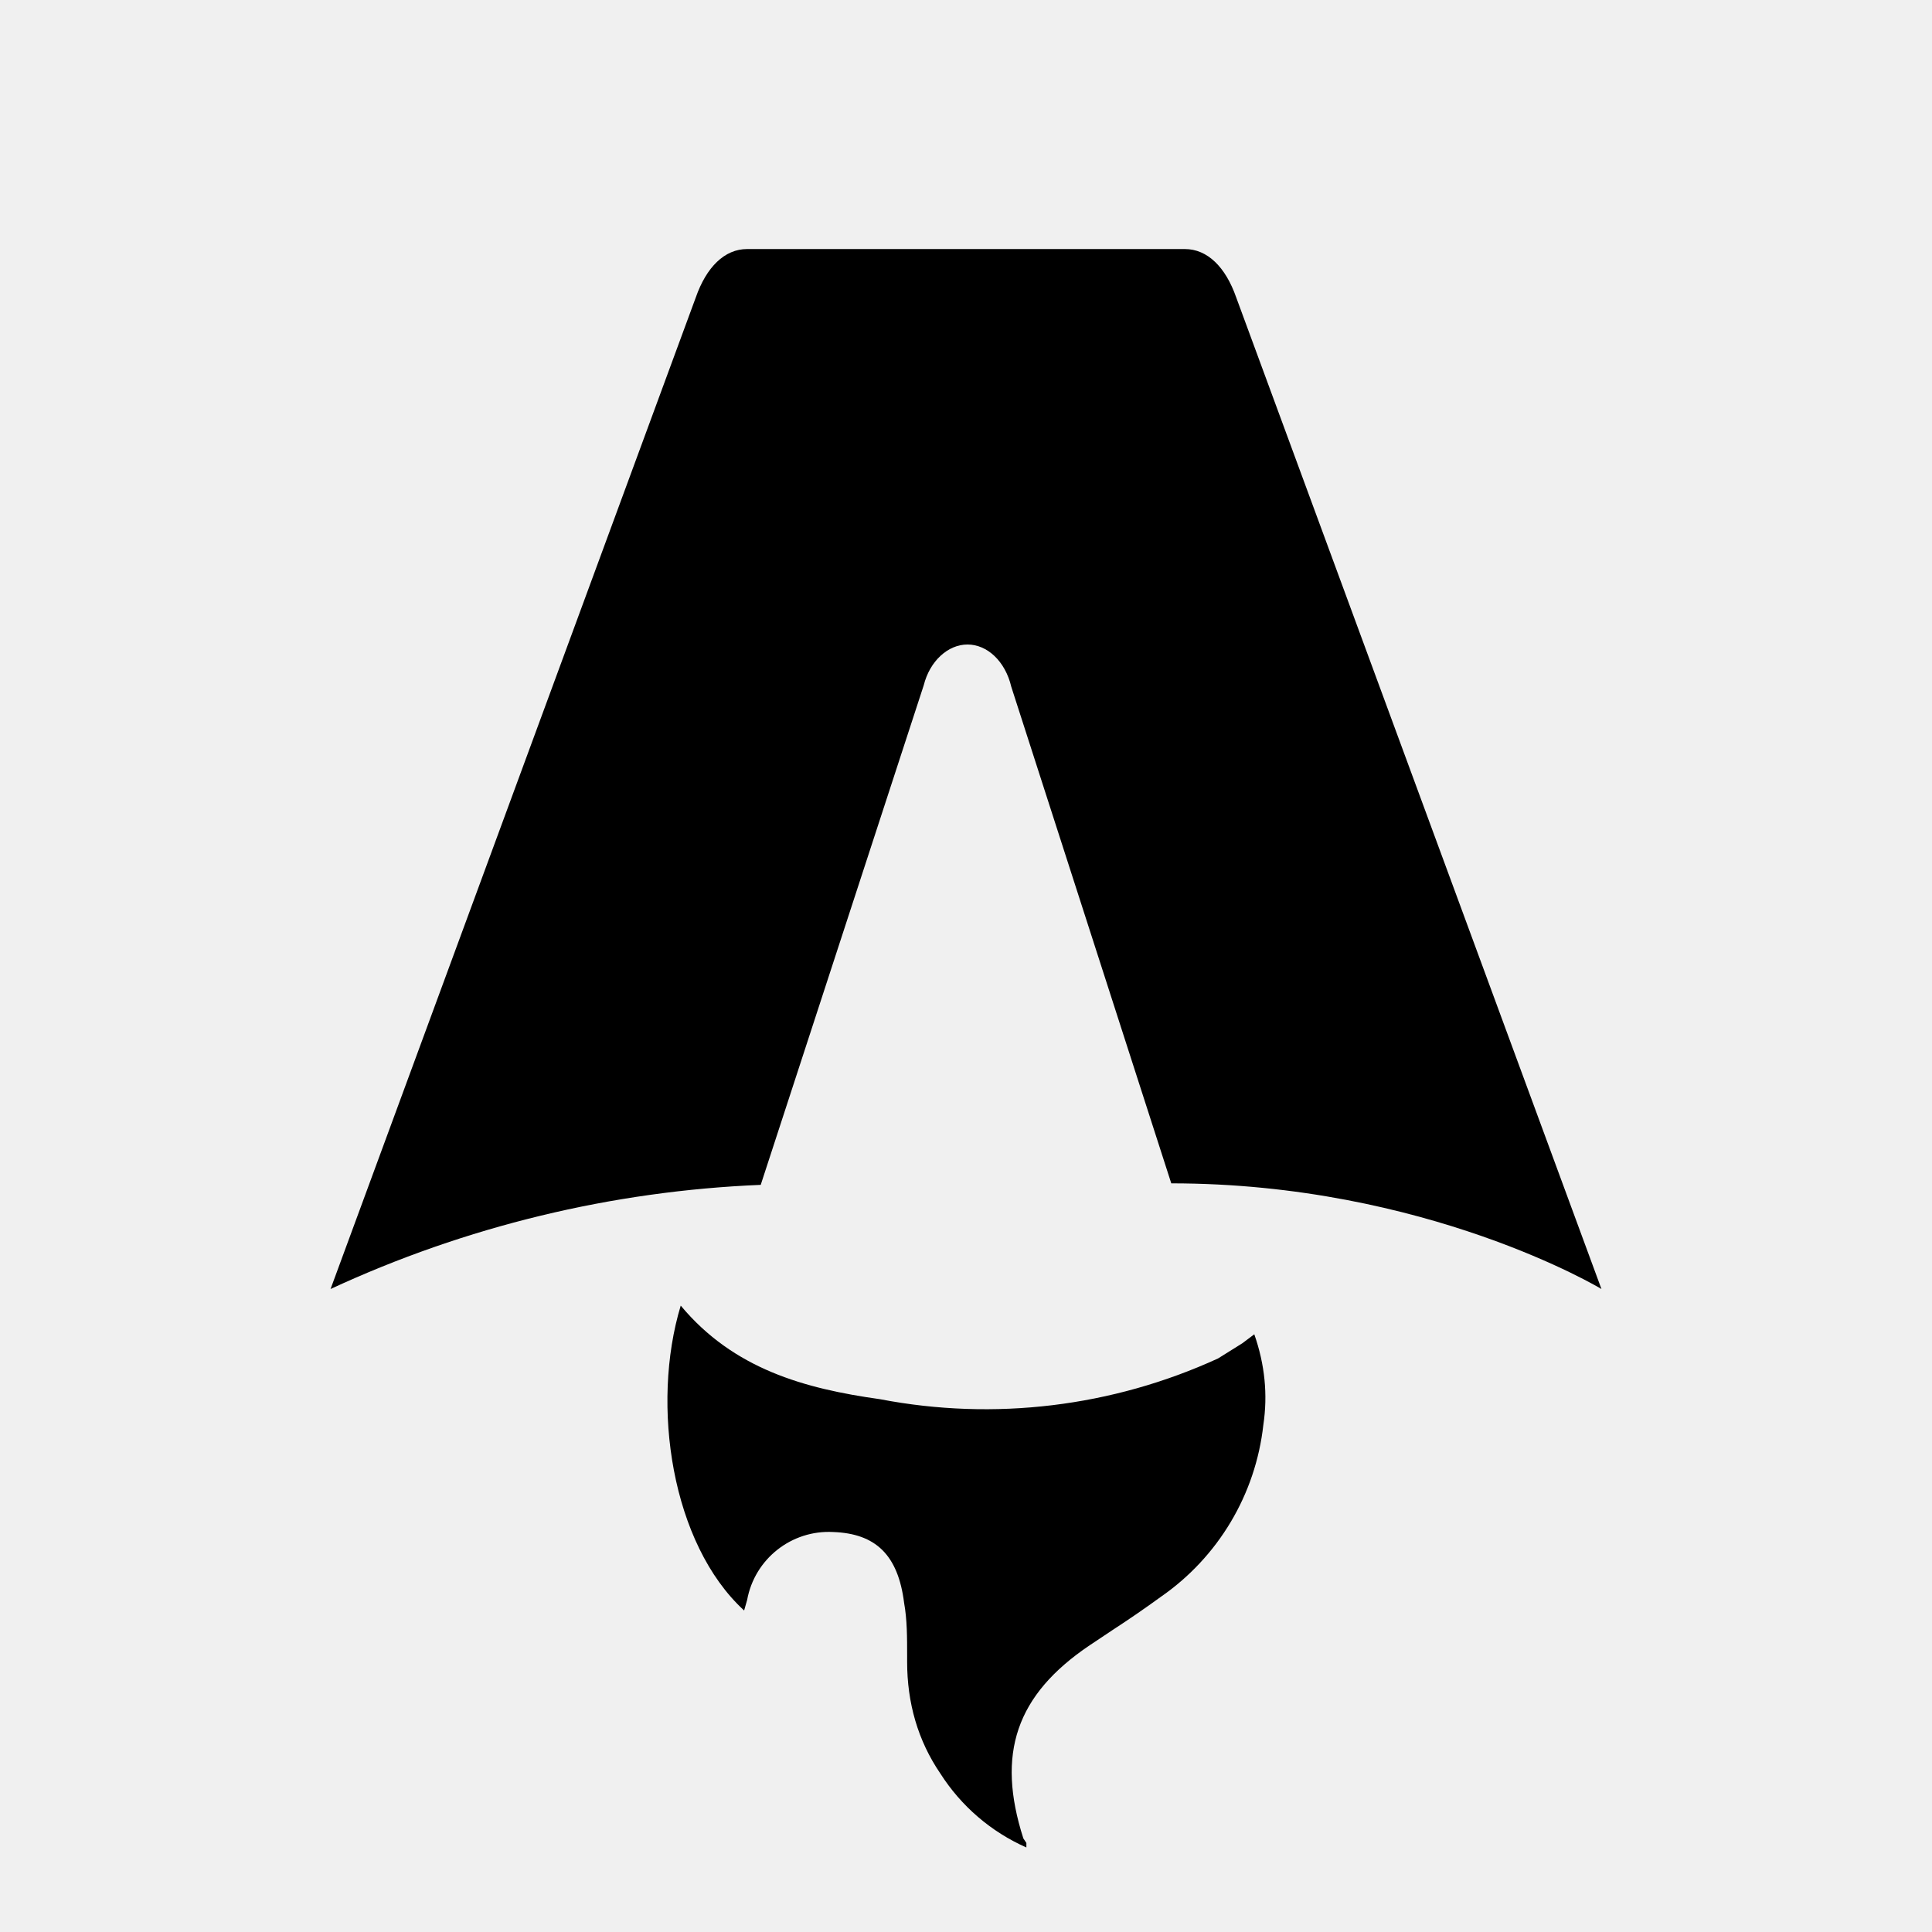
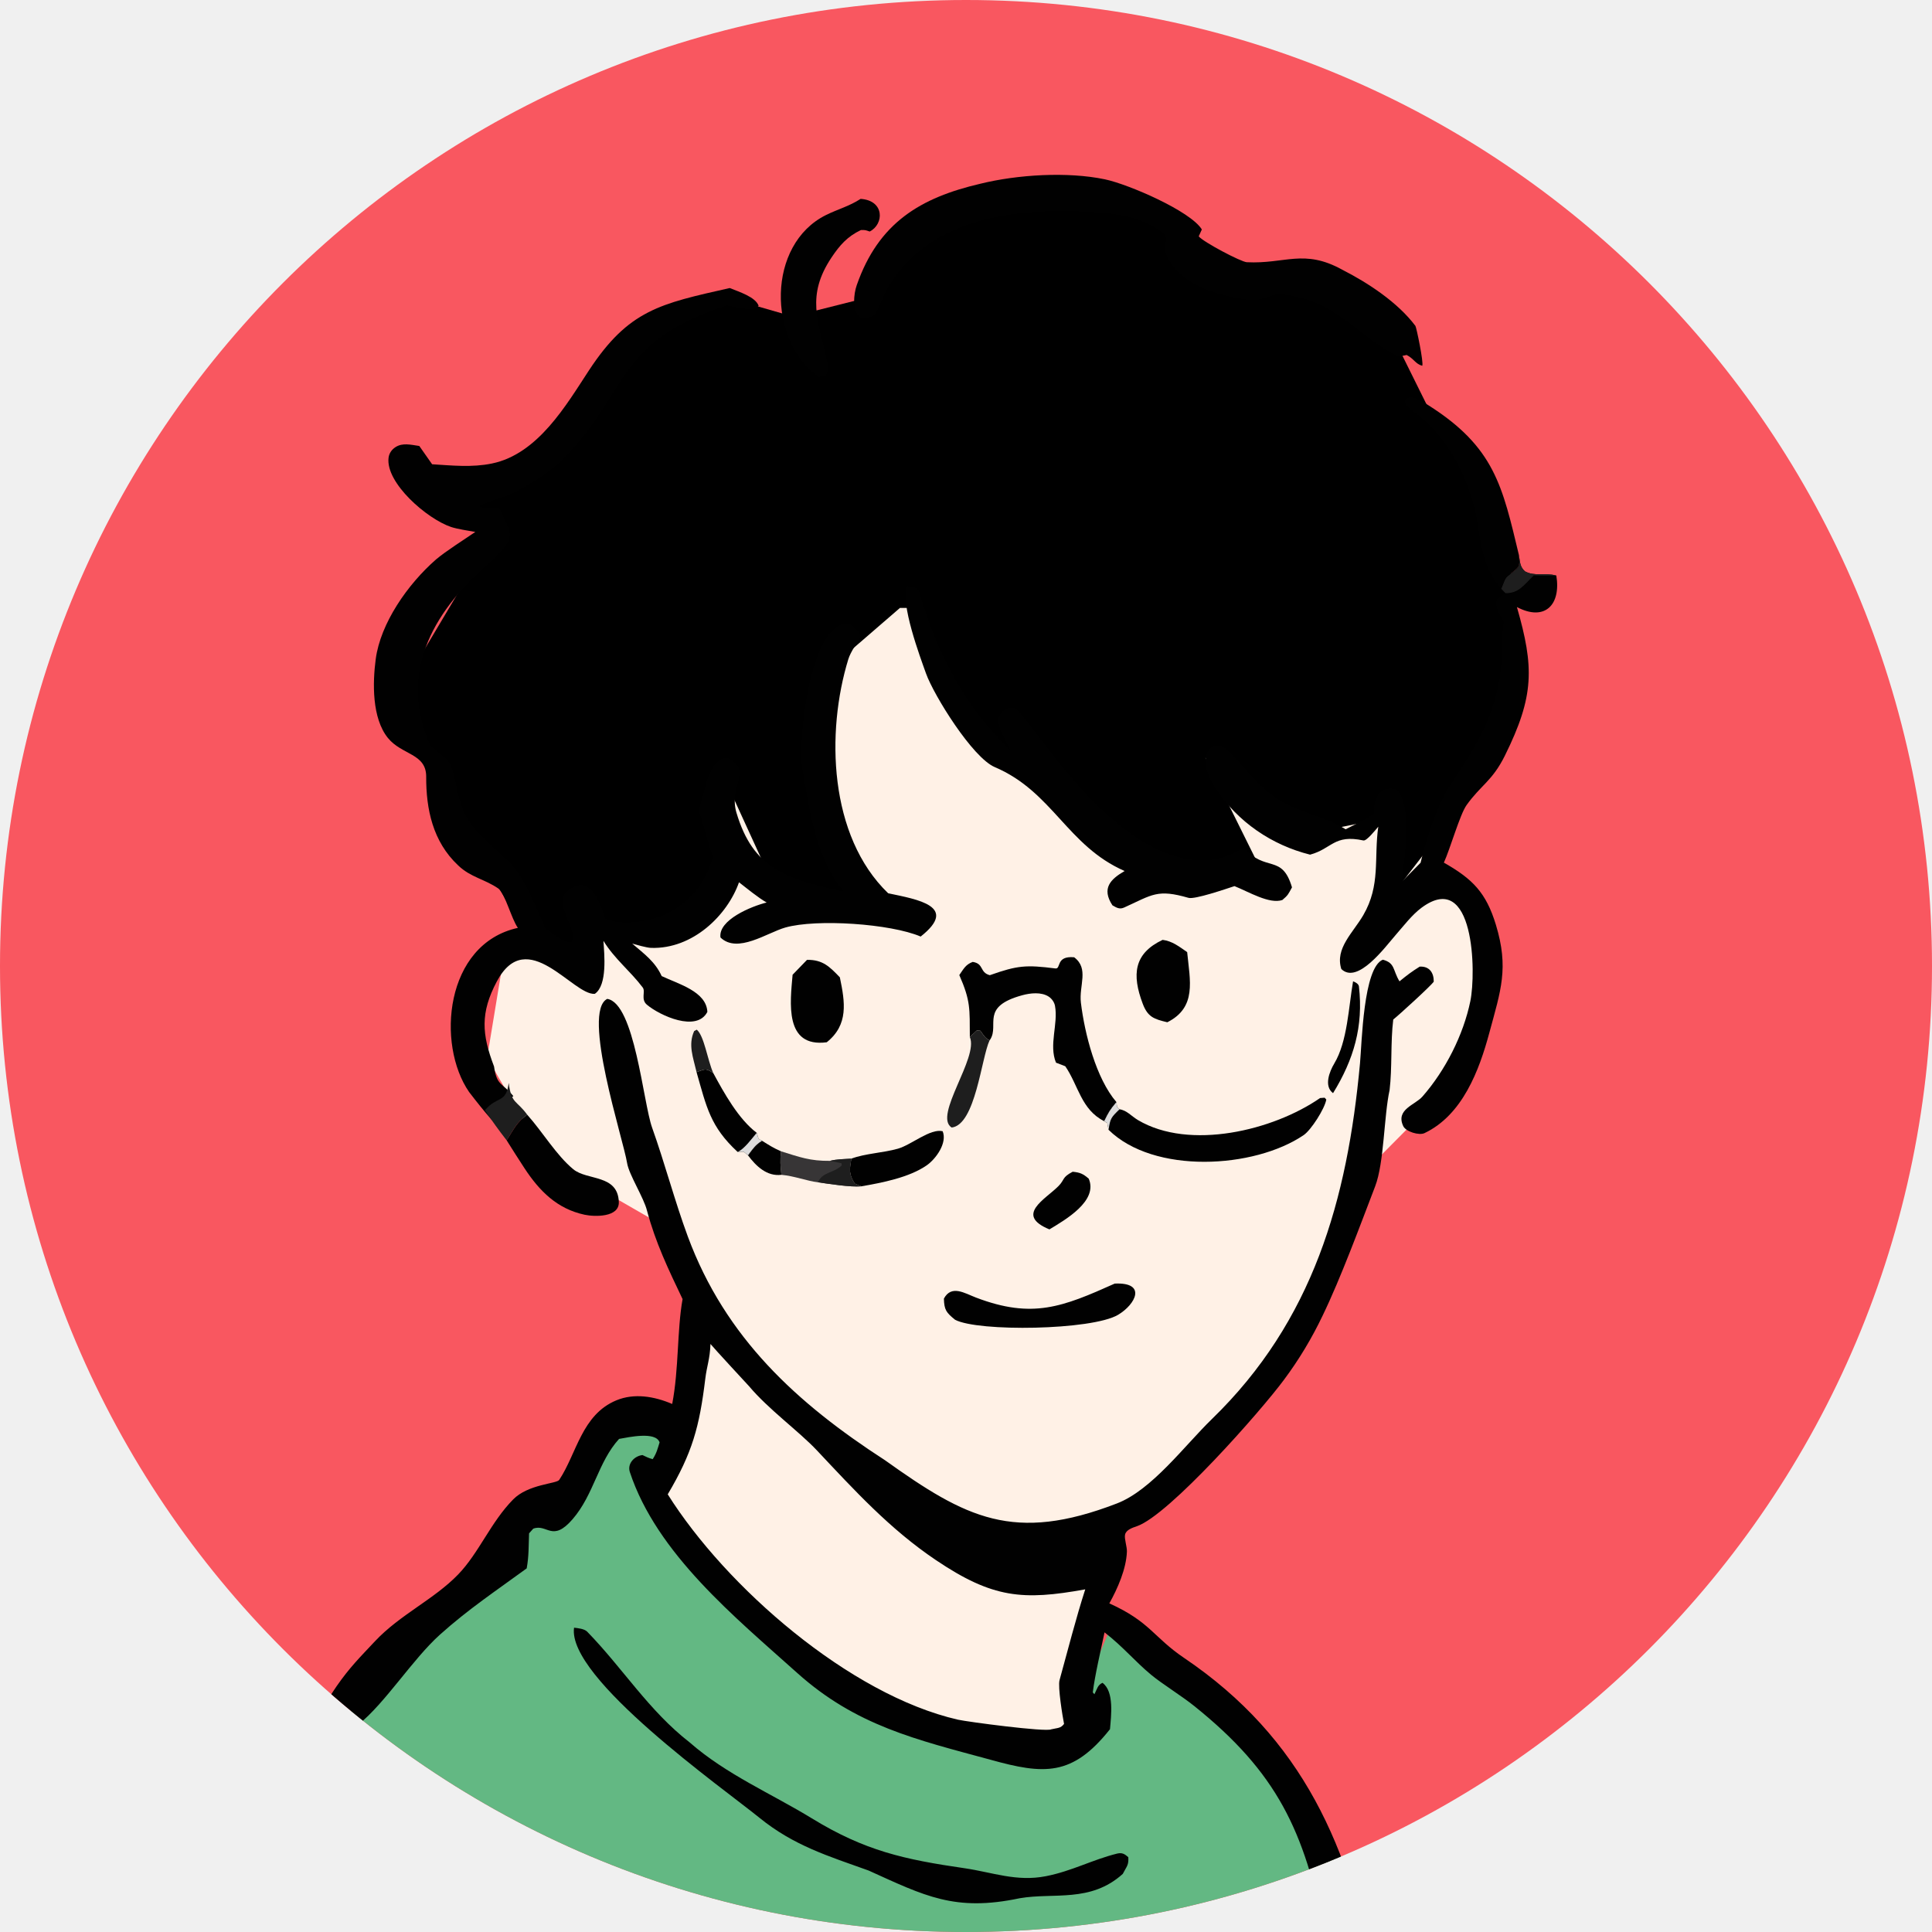
- <svg xmlns="http://www.w3.org/2000/svg" fill="none" viewBox="0 0 128 128">
-   <path d="M50.4 78.5a75.1 75.1 0 0 0-28.5 6.9l24.2-65.7c.7-2 1.9-3.2 3.4-3.2h29c1.5 0 2.7 1.2 3.4 3.2l24.2 65.7s-11.6-7-28.5-7L67 45.5c-.4-1.7-1.6-2.8-2.9-2.8-1.3 0-2.5 1.1-2.9 2.7L50.4 78.5Zm-1.1 28.2Zm-4.2-20.2c-2 6.6-.6 15.8 4.2 20.2a17.5 17.5 0 0 1 .2-.7 5.5 5.5 0 0 1 5.7-4.5c2.8.1 4.3 1.5 4.7 4.7.2 1.1.2 2.3.2 3.5v.4c0 2.7.7 5.2 2.2 7.4a13 13 0 0 0 5.7 4.9v-.3l-.2-.3c-1.8-5.6-.5-9.5 4.4-12.8l1.5-1a73 73 0 0 0 3.2-2.2 16 16 0 0 0 6.8-11.4c.3-2 .1-4-.6-6l-.8.6-1.6 1a37 37 0 0 1-22.4 2.7c-5-.7-9.7-2-13.2-6.2Z" />
-   <style>
-         path { fill: #000; }
-         @media (prefers-color-scheme: dark) {
-             path { fill: #FFF; }
-         }
-     </style>
+ <svg xmlns="http://www.w3.org/2000/svg" width="116" height="116" viewBox="0 0 116 116" fill="none">
+   <g clip-path="url(#clip0_285_10)">
+     <rect width="116" height="116" rx="58" fill="#F95760" />
+     <path d="M38 85L40.5 86L40 88V90.5L52.5 102L64 105L65.5 103.5V100.5L67 97L72 101L79 109L82 114L81.5 121L7 119.5L14.5 111L18.5 105L27.5 97L31 92L35 88.5L38 85Z" fill="#63B883" />
+     <path d="M32.718 69.5L39.658 73.5L42.633 78.5L39.658 89L40.65 92.5L54.53 104L64.445 104.5L66.923 92.5L70.889 88L77.829 81L82.787 69.5L87.744 64.5L89.727 57.5L87.248 53L83.778 50V43.5C81.795 41.333 77.631 37 76.838 37C76.045 37 63.949 33 58 31L40.65 46L35.197 55V58.5L33.214 57.5H30.239L29.248 63.5L32.718 69.5Z" fill="#FFF1E6" />
+     <path d="M50.565 39.5L54.035 36.5H55.026L57.505 42.5L62.958 47L70.394 52.5L75.351 51.5L72.376 45.5L78.821 50L83.778 49V53.5L87.248 49L90.718 42.5V33.5L85.761 24.5L83.778 20.5L81.795 18L75.351 17L71.385 15L66.428 11.5L56.017 13L51.556 18L47.59 19L44.12 18L38.171 20.5L32.223 28.5L26.77 30L29.744 32L28.753 33.5L24.291 41L26.274 47L31.231 55.5L34.701 57L37.676 56L42.633 54L43.624 47L46.599 53.5L52.052 54L49.573 45.5L50.565 39.5Z" fill="black" />
+     <path d="M34.467 97.729C34.708 97.757 35.086 97.793 35.259 97.971C37.408 100.179 38.95 102.707 41.411 104.619C43.601 106.54 46.347 107.708 48.75 109.18C51.933 111.13 54.302 111.647 57.912 112.171C59.58 112.413 61.026 112.997 62.799 112.649C64.358 112.344 65.574 111.665 67.076 111.291C67.384 111.218 67.533 111.324 67.746 111.508C67.772 111.996 67.658 112.035 67.414 112.511C65.471 114.26 63.275 113.619 61.225 113.973C57.329 114.796 55.525 113.834 52.153 112.31C49.741 111.443 47.668 110.822 45.603 109.146C43.394 107.353 34.039 100.753 34.467 97.729Z" fill="#010101" />
+     <path d="M83.028 57.621C83.778 57.826 83.612 58.236 84.027 58.921C84.488 58.546 84.74 58.351 85.243 58.036C85.815 58.01 86.089 58.389 86.085 58.938C85.951 59.16 83.968 60.968 83.653 61.213C83.484 62.571 83.595 64.114 83.433 65.45C83.09 67.005 83.11 69.81 82.567 71.226C81.653 73.607 80.504 76.736 79.416 78.983C78.772 80.34 77.996 81.629 77.1 82.833C75.728 84.695 70.197 90.972 68.257 91.638C68.009 91.723 67.606 91.849 67.548 92.149C67.499 92.403 67.673 92.869 67.661 93.164C67.621 94.205 67.105 95.374 66.606 96.269C69.061 97.377 69.25 98.298 71.093 99.543C78.239 104.371 81.063 110.932 82.611 119.167C83.007 121.271 81.868 121.561 83.47 123.547C83.481 124.742 84.004 126.563 84.193 127.809C85.549 136.752 89.389 145.008 90.769 153.937C91.022 155.571 93.11 161.212 92.37 162.436L92.319 162.607C92.303 162.946 92.316 163.194 92.194 163.508C91.899 163.643 91.815 163.636 91.502 163.671C91.41 163.285 91.391 163.242 91.105 162.97C90.724 162.818 90.465 162.624 90.34 162.205C89.957 160.932 89.812 159.597 89.61 158.278C88.06 148.15 84.262 138.643 82.179 128.639C81.673 126.21 81.708 123.777 81.267 121.351C81.232 121.17 80.846 121.001 80.71 120.938L80.612 120.892C80.412 120.596 79.647 116.629 79.54 116.091C78.315 109.929 76.688 106.432 71.704 102.432C70.953 101.829 69.763 101.093 69.127 100.566C68.133 99.744 67.46 98.896 66.318 98.009C66.113 98.995 65.727 100.637 65.613 101.616L65.711 101.724C65.884 101.379 65.905 101.174 66.194 101.039C66.91 101.559 66.713 103.029 66.645 103.823C64.386 106.671 62.688 106.554 59.453 105.652C55.021 104.449 51.401 103.619 47.865 100.446C44.155 97.117 39.437 93.29 37.816 88.382C37.654 87.891 38.074 87.421 38.575 87.364C38.812 87.477 38.931 87.541 39.189 87.61C39.428 87.238 39.472 87.02 39.602 86.603C39.375 85.93 37.759 86.29 37.17 86.394C35.895 87.797 35.669 89.718 34.383 91.211C33.157 92.634 32.853 91.469 32.017 91.784C31.949 91.861 31.864 91.954 31.766 92.064C31.734 92.84 31.761 93.403 31.624 94.167C29.785 95.51 28.111 96.623 26.413 98.148C24.768 99.627 23.127 102.257 21.52 103.542C18.377 106.053 16.596 108.33 14.383 111.642C13.577 112.847 11.774 114.177 10.92 115.428C10.014 116.633 8.911 118.311 8.139 119.616C7.469 120.749 5.969 122.809 5.45 123.864C3.767 127.282 1.821 132.322 1.24 136.013L0.009 143.642C-0.211 145.072 -0.447 146.751 -0.657 148.181C-0.86 149.562 -1.875 150.739 -1.94 151.279C-2.413 155.187 -2.357 161.117 -1.65 164.933H-3.718C-3.881 163.413 -3.949 161.86 -4.075 160.344C-4.151 159.432 -3.964 159.041 -4.305 158.2C-4.692 157.242 -3.722 155.658 -4.21 154.626C-3.894 153.133 -3.783 150.973 -3.612 149.391C-3.317 146.852 -2.964 144.317 -2.556 141.794C-2.208 139.746 -1.717 138.375 -1.2 136.397C-0.564 133.961 -0.217 131.57 0.769 129.205C1.552 127.329 2.52 125.753 3.443 123.965C3.968 122.96 4.28 121.819 4.743 120.794C5.715 118.646 7.039 116.628 8.622 114.885C9.219 114.228 9.855 113.515 10.41 112.826C11.5 111.472 12.439 110.081 13.652 108.828C15.18 107.251 16.793 105.744 18.263 104.114C18.821 103.503 19.677 102.012 20.212 101.241C20.992 100.116 21.617 99.5 22.517 98.54C24.019 96.941 26.058 96.033 27.508 94.533C28.759 93.238 29.461 91.399 30.811 90.028C31.72 89.105 33.417 89.092 33.575 88.856C34.631 87.27 34.922 84.94 37.012 84.076C38.075 83.637 39.271 83.831 40.36 84.296C40.767 82.18 40.645 79.882 40.983 78C40.124 76.2 39.365 74.624 38.847 72.689C38.656 71.908 37.763 70.532 37.651 69.828C37.426 68.401 34.901 60.742 36.461 59.974C38.11 60.243 38.609 66.182 39.155 67.71C39.91 69.822 40.525 72.156 41.297 74.24C43.551 80.326 47.84 84.247 53.139 87.676C58.004 91.147 60.861 92.659 67.061 90.269C69.166 89.458 71.134 86.783 72.767 85.199C78.837 79.311 80.898 72.048 81.656 63.847C81.769 62.64 81.853 58.091 83.028 57.621ZM42.658 80.694C42.626 81.599 42.439 82.014 42.345 82.793C41.995 85.675 41.567 87.232 40.092 89.722C43.585 95.281 51.005 101.76 57.517 103.252C58.079 103.38 62.789 104.004 63.117 103.831C63.519 103.736 63.677 103.779 63.887 103.507C63.795 103.041 63.506 101.279 63.616 100.88C64.096 99.144 64.611 97.124 65.16 95.427C61.42 96.103 59.61 95.97 56.194 93.671C53.418 91.802 51.302 89.478 49.047 87.082C47.961 85.929 46.145 84.624 44.972 83.228C44.958 83.211 42.853 80.94 42.658 80.694Z" fill="#010101" />
+     <path d="M25.945 27.875C27.163 27.95 28.333 28.075 29.528 27.831C32.304 27.266 34.005 24.304 35.359 22.242C37.751 18.598 39.64 18.238 43.813 17.294C44.359 17.517 45.361 17.825 45.549 18.36L45.399 18.515C44.904 18.637 44.181 18.442 43.656 18.339C36.78 20.534 37.787 23.732 33.565 27.79C32.876 28.452 31.25 29.458 30.291 29.82C29.766 30.017 29.263 30.113 28.74 30.397C29.062 30.537 29.607 30.499 29.987 30.501C30.129 30.8 30.268 31.1 30.403 31.401C30.694 32.059 30.711 32.331 30.218 32.948C29.955 33.253 29.576 33.637 29.274 33.898C25.85 36.855 23.951 40.557 25.833 44.738C25.88 44.843 26.874 45.549 26.994 45.816C27.486 46.912 27.425 48.152 28.098 49.193C28.801 50.32 29.988 51.102 30.823 52.035C31.537 52.831 32.285 54.719 32.743 55.736C32.871 55.83 32.999 55.922 33.129 56.014C33.489 56.27 33.863 56.605 34.322 56.557C34.741 55.932 33.307 54.316 33.912 53.672C35.383 52.105 36.121 54.429 36.325 55.134C37.362 55.653 39.216 55.301 40.192 54.773C41.63 53.994 42.385 52.889 42.798 51.46C42.501 50.566 42.245 49.563 41.952 48.64C42.295 47.799 42.46 45.554 43.658 45.493C45.222 46.233 43.733 47.18 44.219 48.801C45.228 52.172 47.157 52.75 50.672 53.538C48.934 51.497 48.591 48.531 48.16 46.059C47.915 44.655 48.565 37.449 50.898 37.431C51.33 37.583 51.429 37.804 51.693 38.158C51.474 38.601 51.077 39.116 50.935 39.577C49.591 43.951 49.757 50.193 53.327 53.633C55.091 54.005 57.586 54.41 55.278 56.232C53.47 55.459 49.029 55.156 47.148 55.691C46.057 56.002 44.28 57.277 43.258 56.288C43.113 55.235 45.108 54.417 46.031 54.187C45.549 53.921 44.823 53.324 44.371 52.973C43.678 54.948 41.595 56.998 39.087 56.912C38.82 56.903 38.231 56.729 37.959 56.655C38.712 57.3 39.335 57.747 39.729 58.606C40.723 59.079 42.413 59.526 42.471 60.755C41.833 61.994 39.622 60.979 38.843 60.326C38.457 60.002 38.773 59.533 38.592 59.293C37.833 58.289 36.892 57.572 36.23 56.486C36.284 57.299 36.478 59.151 35.713 59.672C34.401 59.773 31.65 55.508 29.832 58.925C28.825 60.817 28.93 62.11 29.663 64.032C29.832 65.219 30.154 64.991 30.823 65.814C30.174 66.219 29.965 66.65 29.533 67.25C29.029 66.675 28.628 66.168 28.166 65.567C26.189 62.711 26.704 56.673 31.093 55.711C30.695 55.136 30.35 53.715 29.934 53.357C29.108 52.781 28.259 52.683 27.509 51.96C25.976 50.527 25.581 48.561 25.589 46.639C25.595 45.224 24.124 45.342 23.288 44.305C22.327 43.113 22.37 41 22.559 39.575C22.845 37.421 24.476 35.075 26.185 33.585C26.808 33.063 27.819 32.432 28.538 31.939C28.149 31.871 27.442 31.761 27.087 31.642C25.631 31.154 23.15 28.996 23.329 27.492C23.358 27.229 23.514 26.99 23.756 26.84C24.183 26.573 24.662 26.703 25.175 26.777L25.945 27.875Z" fill="#010101" />
+     <path d="M30.544 65.02C30.706 66.292 31.015 66.048 31.655 66.929C31.033 67.363 30.833 67.825 30.42 68.468C29.938 67.852 29.554 67.308 29.112 66.665C29.853 65.777 30.381 66.282 30.544 65.02Z" fill="#1E1E1E" />
+     <path d="M91.199 33.328C91.267 33.752 91.253 34.024 91.558 34.304C92.158 34.626 92.694 34.368 93.444 34.555C93.735 36.324 92.746 37.327 91.078 36.449C92.114 40.055 92.134 41.779 90.353 45.374C89.6 46.894 88.915 47.134 88.054 48.341C87.654 48.902 87.076 50.953 86.692 51.794C88.416 52.773 89.226 53.589 89.815 55.523C90.606 58.128 90.11 59.459 89.421 62.013C88.813 64.272 87.808 66.951 85.527 68.035C85.204 68.186 84.409 67.95 84.251 67.61C83.784 66.606 84.974 66.342 85.41 65.833C86.786 64.264 87.863 62.139 88.282 60.107C88.635 58.394 88.531 52.164 85.36 54.494C84.783 54.918 84.253 55.619 83.777 56.162C83.174 56.852 81.508 59.131 80.535 58.181C80.142 56.947 81.236 56.007 81.851 54.951C82.907 53.138 82.483 51.545 82.754 49.635C82.581 49.837 82.054 50.504 81.862 50.463C80.094 50.079 79.978 50.959 78.659 51.315C76.365 50.74 74.334 49.37 72.98 47.333C72.521 46.642 71.949 45.331 72.886 44.766C73.291 44.743 73.407 44.761 73.758 45.094C74.7 45.987 75.335 46.976 76.398 47.758C77.768 48.766 79.417 48.939 80.794 49.791C81.068 49.64 82.5 48.971 82.496 48.8C82.476 48.018 82.755 47.124 83.835 47.392C84.841 48.307 84.321 51.627 84.153 52.955L85.294 51.8C85.618 50.411 86.29 48.314 87.071 47.144C88.694 44.712 89.993 42.643 90.156 39.612C90.19 38.962 90.178 37.994 90.289 37.354C90.028 36.833 89.759 36.51 89.871 35.996C90.073 35.824 90.152 35.746 90.391 35.614L90.135 35.348C90.494 34.476 90.288 34.821 91.047 34.162C91.302 33.941 91.212 33.68 91.199 33.328Z" fill="#010101" />
+     <path d="M91.199 33.328C91.266 33.752 91.252 34.024 91.557 34.304C92.157 34.626 92.693 34.368 93.443 34.555C92.985 34.561 92.55 34.57 92.091 34.547C91.47 35.151 91.193 35.621 90.39 35.614L90.135 35.348C90.493 34.476 90.287 34.821 91.046 34.162C91.301 33.941 91.211 33.68 91.199 33.328Z" fill="#1E1E1E" />
+     <path d="M58.869 11.03C61.091 10.482 64.094 10.296 66.34 10.767C67.749 11.062 71.479 12.669 72.16 13.777L71.973 14.191C72.246 14.53 74.51 15.726 74.86 15.744C77.155 15.861 78.288 14.921 80.592 16.195C82.144 16.985 83.924 18.156 84.984 19.568C85.04 19.642 85.492 21.79 85.393 21.962C84.983 21.853 84.884 21.525 84.454 21.314C84.352 21.341 83.95 21.425 83.874 21.384C81.237 19.956 80.067 17.912 76.846 17.674C76.438 17.637 75.692 18.089 75.045 18.011C73.116 17.78 70.504 17.056 69.905 14.931C69.974 14.613 70.066 14.386 69.958 14.088C68.873 13.198 67.527 12.885 66.198 12.776C61.524 12.392 55.738 12.858 53.21 17.461C52.971 17.897 52.733 18.7 52.399 18.99C52.035 19.101 51.975 19.15 51.634 19.038C51.154 18.638 51.251 17.663 51.44 17.122C52.747 13.377 55.257 11.87 58.869 11.03Z" fill="#010101" />
+     <path d="M54.462 35.189C54.69 35.21 55.096 35.244 55.175 35.507C56.282 39.217 57.852 42.347 60.686 45.068C60.382 44.44 59.896 43.776 59.952 43.104C60.072 42.828 60.149 42.724 60.405 42.562C60.49 42.508 60.76 42.473 60.859 42.496C61.632 42.676 65.854 50.358 70.985 51.518C72.367 51.83 73.471 51.642 74.665 50.887C75.999 52.414 76.967 51.234 77.573 53.278C77.351 53.686 77.339 53.749 76.993 54.038C76.221 54.303 74.972 53.544 74.12 53.204C73.55 53.391 71.729 54.015 71.36 53.908C69.484 53.368 69.207 53.712 67.495 54.489C67.221 54.614 67.039 54.499 66.793 54.358C66.121 53.336 66.68 52.785 67.525 52.297C64.072 50.786 63.205 47.537 59.727 46.058C58.39 45.49 56.069 41.749 55.6 40.438C55.243 39.441 54.031 36.2 54.462 35.189Z" fill="#010101" />
+     <path d="M57.598 58.544C57.867 58.161 57.975 57.914 58.404 57.754C59.095 57.862 58.802 58.386 59.43 58.552C61.093 57.962 61.612 57.924 63.368 58.147C63.722 58.192 63.37 57.376 64.494 57.476C65.405 58.158 64.773 59.176 64.899 60.205C65.125 62.066 65.804 64.742 67.034 66.174C66.636 66.649 66.575 66.763 66.299 67.317C64.914 66.627 64.748 65.166 63.961 64.019C63.959 64.016 63.446 63.82 63.404 63.804C62.962 62.735 63.546 61.483 63.343 60.391C63.302 60.173 63.154 59.964 62.971 59.842C62.527 59.548 61.866 59.622 61.379 59.755C58.84 60.448 60.009 61.532 59.46 62.402C59.447 62.423 59.431 62.443 59.417 62.464C59.151 62.328 59.098 62.215 58.922 61.974L58.858 61.886L58.653 61.868L58.23 62.269C58.219 60.562 58.285 60.112 57.598 58.544Z" fill="#010101" />
+     <path d="M51.672 11.941C53.125 12.036 53.084 13.465 52.218 13.901C51.953 13.813 51.964 13.805 51.689 13.813C50.877 14.198 50.417 14.728 49.937 15.443C48.389 17.753 49.113 19.247 49.673 21.724C49.763 22.124 49.752 22.291 49.548 22.6L49.147 22.624C46.063 20.423 46.047 14.673 49.59 12.913C50.299 12.561 50.984 12.388 51.672 11.941Z" fill="#010101" />
+     <path d="M67.217 66.603C67.65 66.66 67.931 67.017 68.327 67.252C71.42 69.085 76.435 67.882 79.26 65.928L79.533 65.908L79.633 66.018C79.538 66.572 78.72 67.85 78.274 68.153C75.291 70.177 69.273 70.51 66.559 67.834L66.484 67.433L66.299 67.317C66.574 66.763 66.635 66.648 67.033 66.174C67.091 66.52 67.009 66.393 67.217 66.603Z" fill="#010101" />
+     <path d="M67.033 66.174C67.091 66.52 67.009 66.393 67.217 66.603C66.71 67.098 66.663 67.144 66.559 67.834L66.484 67.433L66.299 67.317C66.574 66.763 66.635 66.648 67.033 66.174Z" fill="#DCDBDB" />
+     <path d="M90.135 35.348C88.715 33.692 88.992 32.039 88.41 30.065C87.872 28.24 86.945 26.527 85.527 25.237C85.126 24.874 84.669 24.625 84.342 24.188L84.394 23.966L84.634 23.842C85.031 23.869 85.408 24.107 85.748 24.322C89.752 26.853 90.206 29.205 91.199 33.328C91.211 33.68 91.301 33.941 91.047 34.162C90.287 34.821 90.494 34.476 90.135 35.348Z" fill="#010101" />
+     <path d="M66.931 77.068C68.871 76.981 68.188 78.317 67.129 78.944C65.557 79.876 58.705 79.971 57.343 79.239C56.816 78.81 56.691 78.653 56.673 77.97C57.129 77.123 57.921 77.649 58.605 77.91C61.994 79.199 63.803 78.47 66.931 77.068Z" fill="#010101" />
+     <path d="M30.421 68.468C30.834 67.825 31.034 67.363 31.655 66.929C32.593 67.979 33.392 69.351 34.419 70.202C35.256 70.895 37.097 70.492 37.155 72.173C37.187 73.097 35.708 73.064 35.103 72.935C33.455 72.583 32.397 71.52 31.495 70.149C31.132 69.592 30.774 69.032 30.421 68.468Z" fill="#010101" />
+     <path d="M48.454 57.631C49.405 57.617 49.812 58.044 50.426 58.68C50.739 60.179 50.956 61.526 49.639 62.579C47.08 62.913 47.445 60.188 47.589 58.525L48.454 57.631Z" fill="#010101" />
+     <path d="M69.805 56.431C70.386 56.502 70.807 56.841 71.279 57.166C71.447 58.883 71.867 60.484 70.087 61.378C69.297 61.188 68.917 61.073 68.612 60.267C67.949 58.512 68.08 57.247 69.805 56.431Z" fill="#010101" />
+     <path d="M51.118 69.566C51.953 69.254 53.025 69.221 53.914 68.968C54.724 68.737 55.855 67.741 56.598 67.92C56.89 68.622 56.191 69.588 55.636 69.972C54.587 70.699 52.957 71.015 51.71 71.229L51.32 71.067C50.956 70.513 51 70.215 51.118 69.566Z" fill="#010101" />
+     <path d="M41.821 64.37C42.333 64.203 42.342 64.109 42.822 64.422C43.473 65.626 44.338 67.187 45.433 68.016C45.57 68.409 45.479 68.348 45.757 68.496C45.346 68.746 45.197 68.993 44.912 69.371C44.578 69.092 44.747 69.155 44.287 69.163C42.641 67.638 42.423 66.471 41.821 64.37Z" fill="#010101" />
+     <path d="M45.433 68.016C45.57 68.409 45.479 68.348 45.757 68.496C45.346 68.746 45.197 68.993 44.912 69.371C44.578 69.092 44.747 69.155 44.287 69.163C44.67 69.01 45.152 68.353 45.433 68.016Z" fill="#DCDBDB" />
+     <path d="M64.405 70.353C64.859 70.398 65.036 70.48 65.369 70.77C65.946 72.107 63.956 73.242 63.009 73.814C60.902 72.947 62.784 72 63.559 71.207C63.944 70.813 63.747 70.696 64.405 70.353Z" fill="#010101" />
+     <path d="M58.229 62.269L58.652 61.868L58.857 61.885L58.921 61.974C59.097 62.214 59.15 62.328 59.416 62.464C58.922 63.515 58.571 67.536 57.139 67.699C56.022 67.003 58.78 63.486 58.229 62.269Z" fill="#1E1E1E" />
+     <path d="M46.888 69.124C48.014 69.474 48.642 69.714 49.835 69.699C50.221 69.596 50.71 69.591 51.117 69.566C50.999 70.215 50.955 70.513 51.319 71.067L51.709 71.229C51.056 71.284 49.798 71.087 49.111 70.986C48.487 70.919 47.68 70.603 46.912 70.538C46.852 69.931 46.833 69.731 46.888 69.124Z" fill="#373536" />
+     <path d="M49.835 69.699C50.222 69.597 50.71 69.591 51.117 69.566C50.999 70.216 50.955 70.513 51.32 71.067L51.71 71.229C51.057 71.284 49.798 71.088 49.111 70.986C49.394 70.344 50.039 70.456 50.541 69.972L50.52 69.84L49.835 69.699Z" fill="#1E1E1E" />
+     <path d="M81.24 58.919C81.366 58.967 81.574 59.067 81.592 59.227C81.868 61.623 81.281 63.615 80.038 65.635C79.476 65.213 79.821 64.339 80.115 63.848C80.901 62.536 80.972 60.474 81.24 58.919Z" fill="#010101" />
+     <path d="M45.758 68.496C46.171 68.754 46.436 68.928 46.89 69.124C46.835 69.73 46.854 69.931 46.914 70.538C46.042 70.645 45.391 70.011 44.913 69.371C45.198 68.993 45.347 68.746 45.758 68.496Z" fill="#010101" />
+     <path d="M41.822 64.37C41.613 63.47 41.308 62.736 41.677 61.908L41.833 61.822C42.279 62.183 42.475 63.629 42.823 64.422C42.343 64.11 42.333 64.203 41.822 64.37Z" fill="#1E1E1E" />
+   </g>
+   <defs>
+     <clipPath id="clip0_285_10">
+       <rect width="116" height="116" rx="58" fill="white" />
+     </clipPath>
+   </defs>
</svg>
